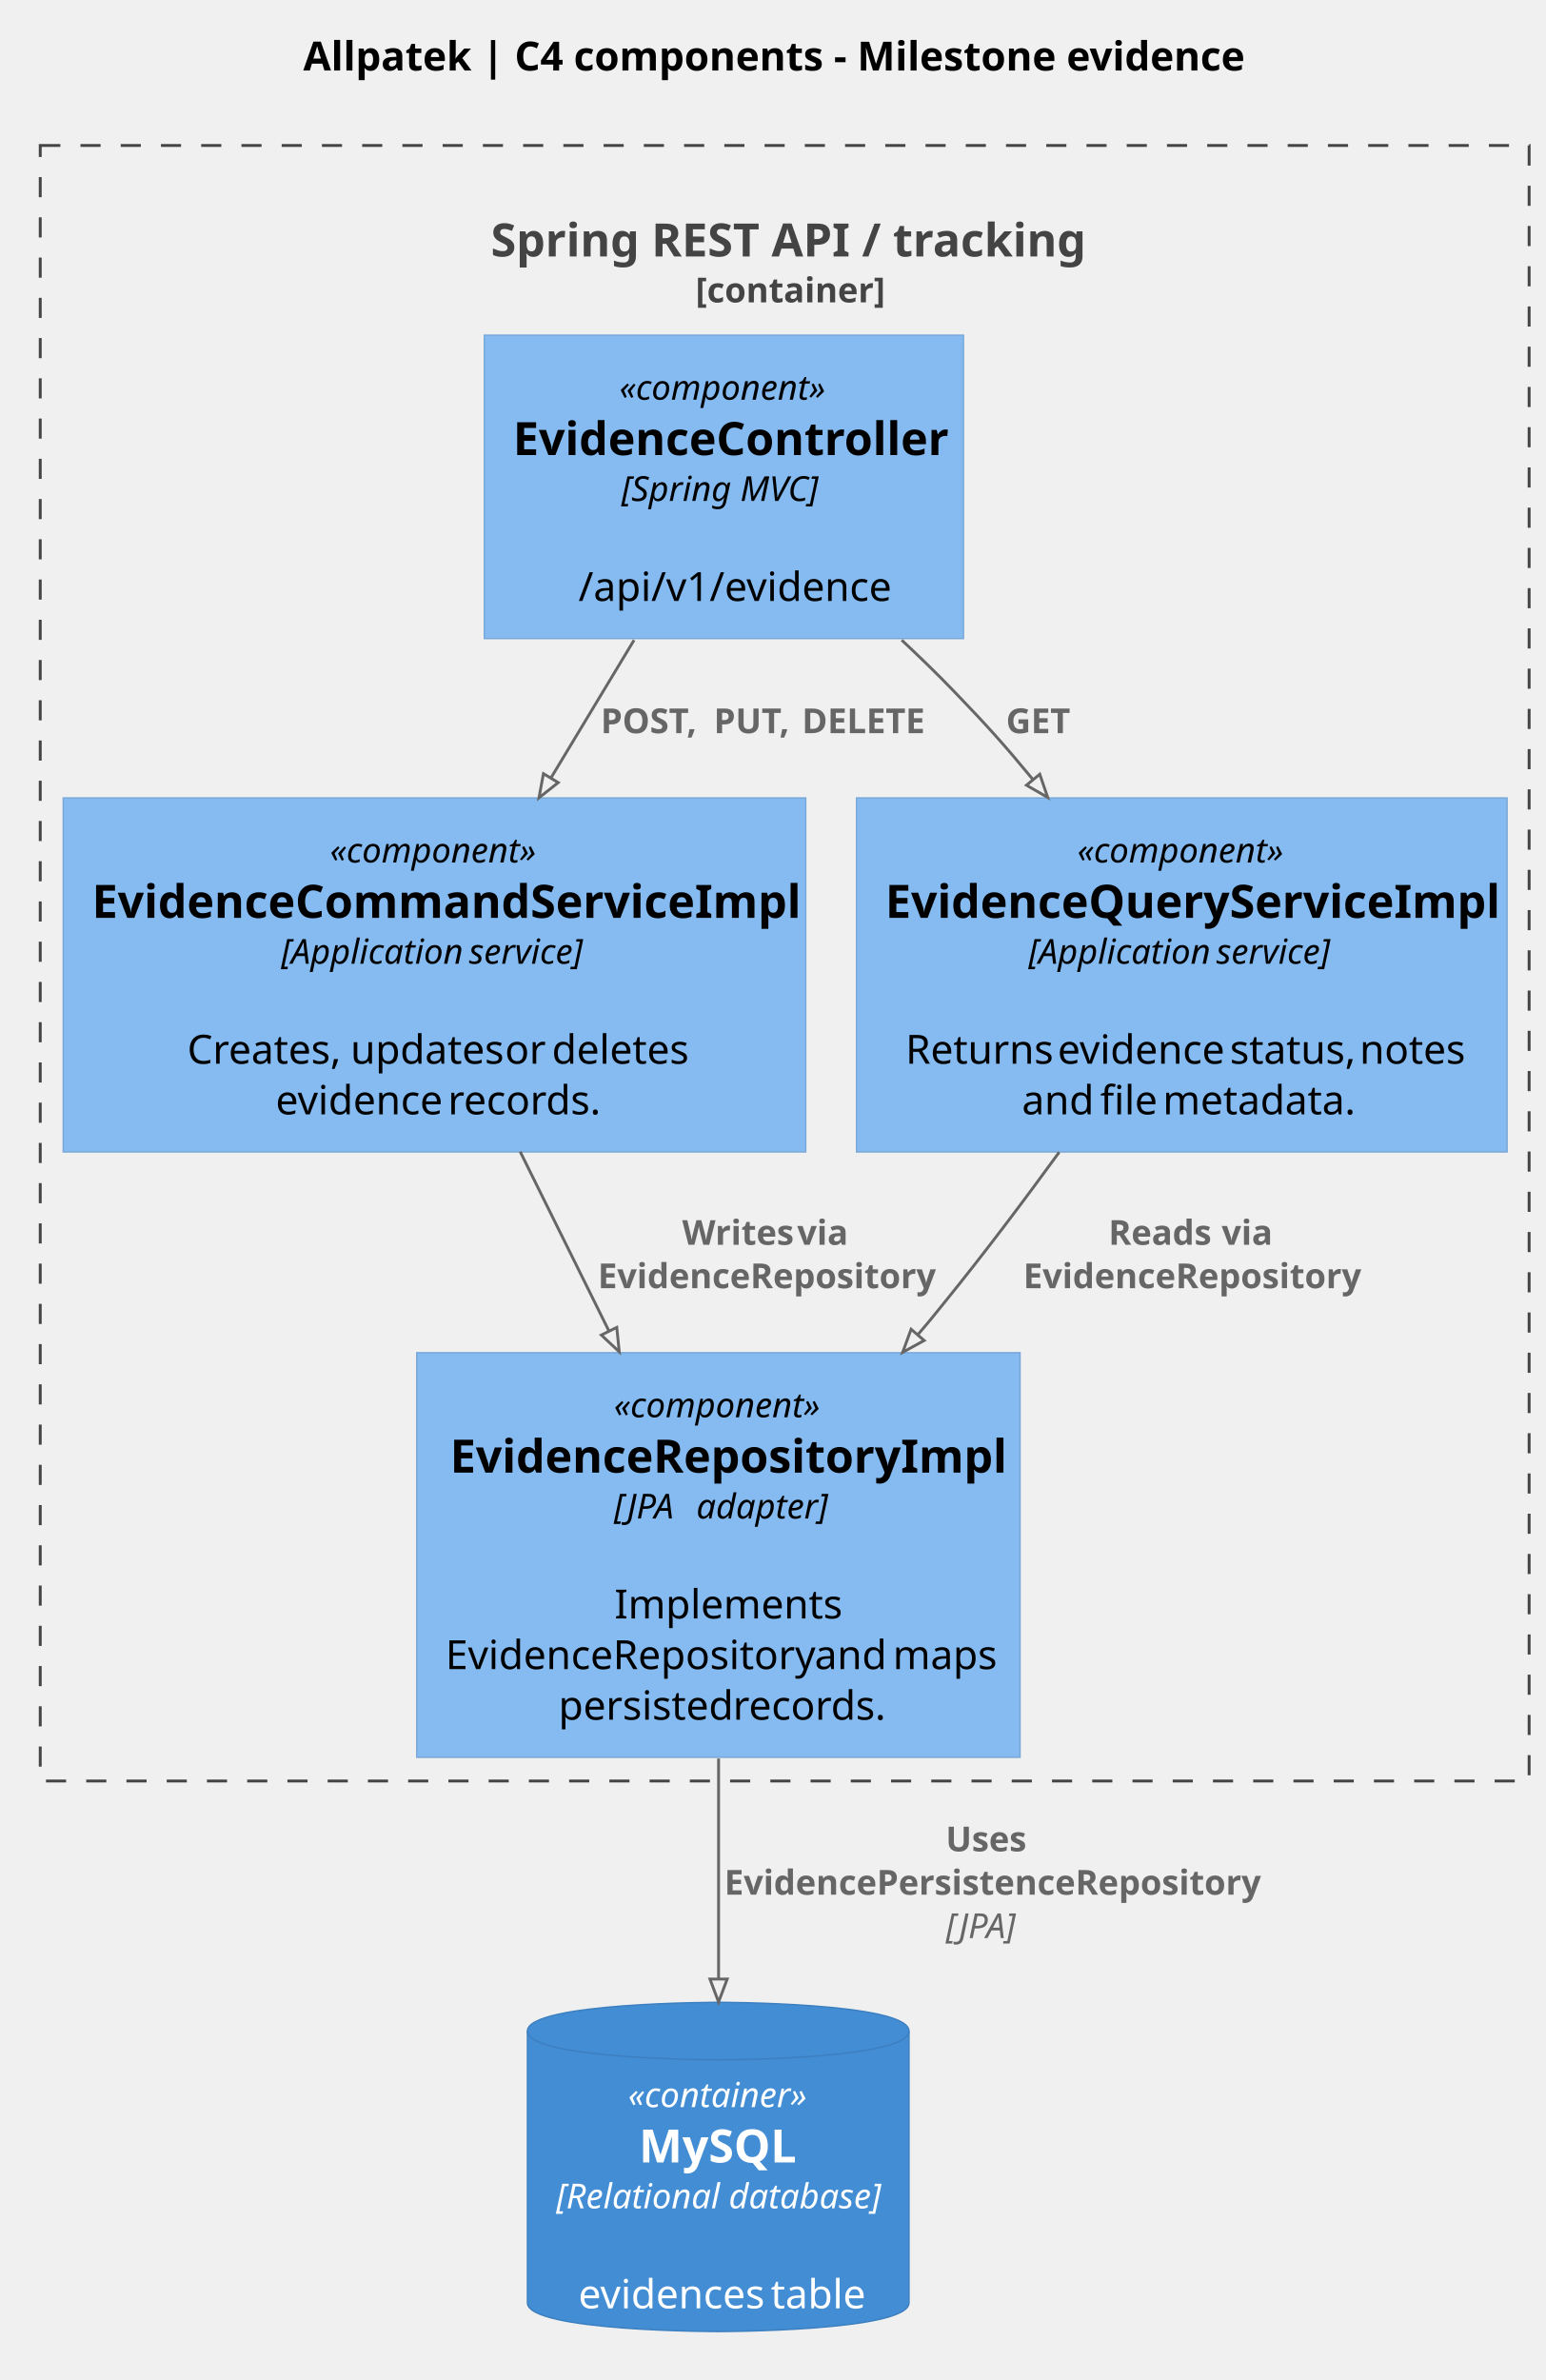
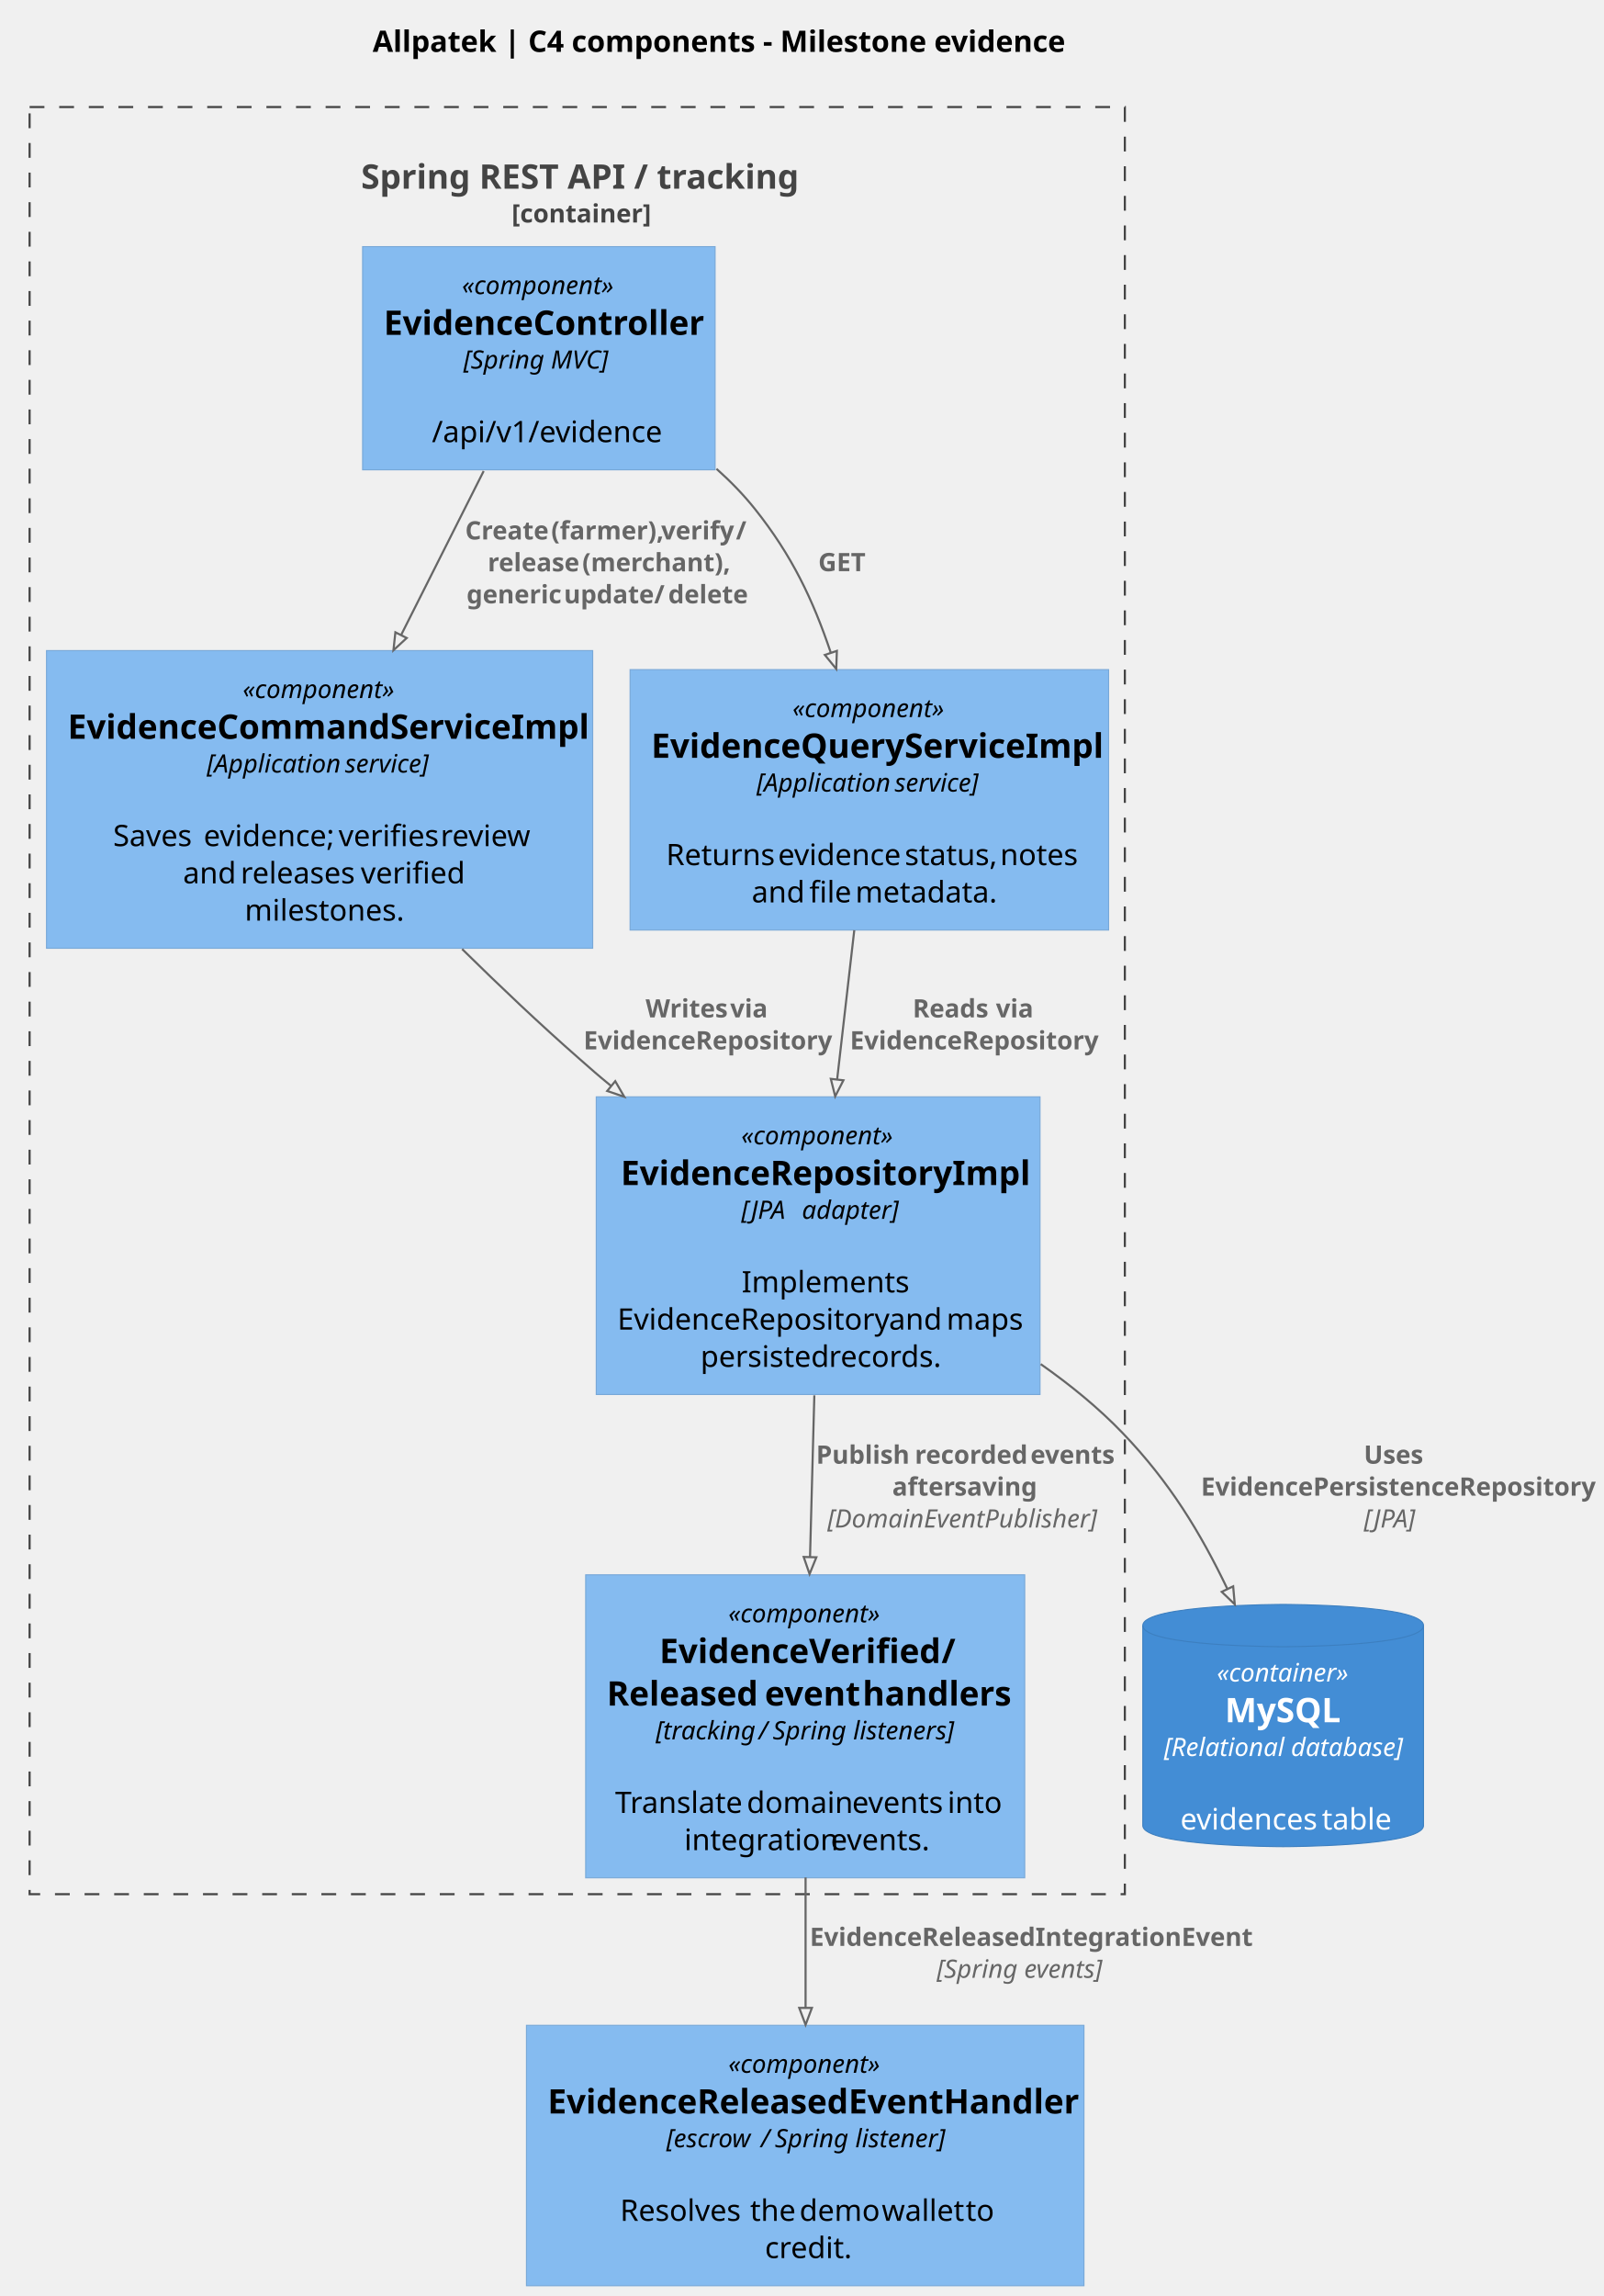
- <svg xmlns="http://www.w3.org/2000/svg" contentStyleType="text/css" data-diagram-type="DESCRIPTION" height="1035px" preserveAspectRatio="none" style="width:672px;height:1035px;background:#FFFFFF;" version="1.1" viewBox="0 0 672 1035" width="672.5px" zoomAndPan="magnify">
+ <svg xmlns="http://www.w3.org/2000/svg" contentStyleType="text/css" data-diagram-type="DESCRIPTION" height="1357.5px" preserveAspectRatio="none" style="width:948px;height:1357px;background:#FFFFFF;" version="1.1" viewBox="0 0 948 1357" width="948.75px" zoomAndPan="magnify">
  <defs />
  <g>
    <g class="title" data-source-line="9">
-       <text fill="#000000" font-family="sans-serif" font-size="17.5" font-weight="bold" lengthAdjust="spacing" textLength="389.99" x="131.88" y="30.666">Allpatek | C4 components - Milestone evidence</text>
+       <text fill="#000000" font-family="sans-serif" font-size="17.5" font-weight="bold" lengthAdjust="spacing" textLength="389.99" x="220.317" y="30.666">Allpatek | C4 components - Milestone evidence</text>
    </g>
    <g class="cluster" data-qualified-name="api" data-source-line="1666" id="ent0002">
-       <rect fill="none" height="711.25" style="stroke:#444444;stroke-width:1.25;stroke-dasharray:8.75,8.75;" width="647.5" x="17.5" y="63.262" />
+       <rect fill="none" height="1056.25" style="stroke:#444444;stroke-width:1.25;stroke-dasharray:8.75,8.75;" width="647.5" x="17.5" y="63.262" />
      <text fill="#444444" font-family="sans-serif" font-size="20" font-weight="bold" lengthAdjust="spacing" textLength="255.596" x="213.452" y="111.523">Spring REST API / tracking</text>
      <text fill="#444444" font-family="sans-serif" font-size="15" font-weight="bold" lengthAdjust="spacing" textLength="77.505" x="302.498" y="131.489">[container]</text>
    </g>
-     <g class="entity" data-qualified-name="db" data-source-line="75" id="ent0007">
-       <path d="M229.375,883.262 C229.375,870.762 312.341,870.762 312.341,870.762 C312.341,870.762 395.308,870.762 395.308,883.262 L395.308,1001.426 C395.308,1013.926 312.341,1013.926 312.341,1013.926 C312.341,1013.926 229.375,1013.926 229.375,1001.426 L229.375,883.262" fill="#438DD5" style="stroke:#3C7FC0;stroke-width:0.625;" />
-       <path d="M229.375,883.262 C229.375,895.762 312.341,895.762 312.341,895.762 C312.341,895.762 395.308,895.762 395.308,883.262" fill="none" style="stroke:#3C7FC0;stroke-width:0.625;" />
-       <text fill="#FFFFFF" font-family="sans-serif" font-size="15" font-style="italic" lengthAdjust="spacing" textLength="78.391" x="273.146" y="916.333">«container»</text>
-       <text fill="#FFFFFF" font-family="sans-serif" font-size="20" font-weight="bold" lengthAdjust="spacing" textLength="68.897" x="277.893" y="940.391">MySQL</text>
-       <text fill="#FFFFFF" font-family="sans-serif" font-size="15" font-style="italic" lengthAdjust="spacing" textLength="70.876" x="241.875" y="960.356">[Relational</text>
-       <text fill="#FFFFFF" font-family="sans-serif" font-size="15" font-style="italic" lengthAdjust="spacing" textLength="4.168" x="312.752" y="960.356"> </text>
-       <text fill="#FFFFFF" font-family="sans-serif" font-size="15" font-style="italic" lengthAdjust="spacing" textLength="65.889" x="316.919" y="960.356">database]</text>
-       <text fill="#FFFFFF" font-family="sans-serif" font-size="17.5" lengthAdjust="spacing" textLength="4.862" x="309.91" y="981.819"> </text>
-       <text fill="#FFFFFF" font-family="sans-serif" font-size="17.5" lengthAdjust="spacing" textLength="78.801" x="251.536" y="1003.831">evidences</text>
-       <text fill="#FFFFFF" font-family="sans-serif" font-size="17.5" lengthAdjust="spacing" textLength="4.862" x="330.337" y="1003.831"> </text>
-       <text fill="#FFFFFF" font-family="sans-serif" font-size="17.5" lengthAdjust="spacing" textLength="37.948" x="335.199" y="1003.831">table</text>
+     <g class="entity" data-qualified-name="db" data-source-line="75" id="ent0008">
+       <path d="M675.625,960.762 C675.625,948.262 758.591,948.262 758.591,948.262 C758.591,948.262 841.558,948.262 841.558,960.762 L841.558,1078.926 C841.558,1091.426 758.591,1091.426 758.591,1091.426 C758.591,1091.426 675.625,1091.426 675.625,1078.926 L675.625,960.762" fill="#438DD5" style="stroke:#3C7FC0;stroke-width:0.625;" />
+       <path d="M675.625,960.762 C675.625,973.262 758.591,973.262 758.591,973.262 C758.591,973.262 841.558,973.262 841.558,960.762" fill="none" style="stroke:#3C7FC0;stroke-width:0.625;" />
+       <text fill="#FFFFFF" font-family="sans-serif" font-size="15" font-style="italic" lengthAdjust="spacing" textLength="78.391" x="719.396" y="993.833">«container»</text>
+       <text fill="#FFFFFF" font-family="sans-serif" font-size="20" font-weight="bold" lengthAdjust="spacing" textLength="68.897" x="724.143" y="1017.891">MySQL</text>
+       <text fill="#FFFFFF" font-family="sans-serif" font-size="15" font-style="italic" lengthAdjust="spacing" textLength="70.876" x="688.125" y="1037.856">[Relational</text>
+       <text fill="#FFFFFF" font-family="sans-serif" font-size="15" font-style="italic" lengthAdjust="spacing" textLength="4.168" x="759.001" y="1037.856"> </text>
+       <text fill="#FFFFFF" font-family="sans-serif" font-size="15" font-style="italic" lengthAdjust="spacing" textLength="65.889" x="763.169" y="1037.856">database]</text>
+       <text fill="#FFFFFF" font-family="sans-serif" font-size="17.5" lengthAdjust="spacing" textLength="4.862" x="756.16" y="1059.319"> </text>
+       <text fill="#FFFFFF" font-family="sans-serif" font-size="17.5" lengthAdjust="spacing" textLength="78.801" x="697.786" y="1081.331">evidences</text>
+       <text fill="#FFFFFF" font-family="sans-serif" font-size="17.5" lengthAdjust="spacing" textLength="4.862" x="776.587" y="1081.331"> </text>
+       <text fill="#FFFFFF" font-family="sans-serif" font-size="17.5" lengthAdjust="spacing" textLength="37.948" x="781.449" y="1081.331">table</text>
+     </g>
+     <g class="entity" data-qualified-name="esc" data-source-line="78" id="ent0014">
+       <rect fill="#85BBF0" height="153.926" style="stroke:#78A8D8;stroke-width:0.625;" width="329.58" x="311.25" y="1197.012" />
+       <text fill="#000000" font-family="sans-serif" font-size="15" font-style="italic" lengthAdjust="spacing" textLength="90.901" x="430.59" y="1225.083">«component»</text>
+       <text fill="#000000" font-family="sans-serif" font-size="20" font-weight="bold" lengthAdjust="spacing" textLength="304.58" x="323.75" y="1249.141">EvidenceReleasedEventHandler</text>
+       <text fill="#000000" font-family="sans-serif" font-size="15" font-style="italic" lengthAdjust="spacing" textLength="51.68" x="393.925" y="1269.106">[escrow</text>
+       <text fill="#000000" font-family="sans-serif" font-size="15" font-style="italic" lengthAdjust="spacing" textLength="4.168" x="445.604" y="1269.106"> </text>
+       <text fill="#000000" font-family="sans-serif" font-size="15" font-style="italic" lengthAdjust="spacing" textLength="4.168" x="449.772" y="1269.106">/</text>
+       <text fill="#000000" font-family="sans-serif" font-size="15" font-style="italic" lengthAdjust="spacing" textLength="4.168" x="453.939" y="1269.106"> </text>
+       <text fill="#000000" font-family="sans-serif" font-size="15" font-style="italic" lengthAdjust="spacing" textLength="43.359" x="458.107" y="1269.106">Spring</text>
+       <text fill="#000000" font-family="sans-serif" font-size="15" font-style="italic" lengthAdjust="spacing" textLength="4.168" x="501.466" y="1269.106"> </text>
+       <text fill="#000000" font-family="sans-serif" font-size="15" font-style="italic" lengthAdjust="spacing" textLength="52.522" x="505.634" y="1269.106">listener]</text>
+       <text fill="#000000" font-family="sans-serif" font-size="17.5" lengthAdjust="spacing" textLength="4.862" x="473.609" y="1290.569"> </text>
+       <text fill="#000000" font-family="sans-serif" font-size="17.5" lengthAdjust="spacing" textLength="71.974" x="366.61" y="1312.581">Resolves</text>
+       <text fill="#000000" font-family="sans-serif" font-size="17.5" lengthAdjust="spacing" textLength="4.862" x="438.583" y="1312.581"> </text>
+       <text fill="#000000" font-family="sans-serif" font-size="17.5" lengthAdjust="spacing" textLength="24.327" x="443.445" y="1312.581">the</text>
+       <text fill="#000000" font-family="sans-serif" font-size="17.5" lengthAdjust="spacing" textLength="4.862" x="467.773" y="1312.581"> </text>
+       <text fill="#000000" font-family="sans-serif" font-size="17.5" lengthAdjust="spacing" textLength="43.776" x="472.635" y="1312.581">demo</text>
+       <text fill="#000000" font-family="sans-serif" font-size="17.5" lengthAdjust="spacing" textLength="4.862" x="516.41" y="1312.581"> </text>
+       <text fill="#000000" font-family="sans-serif" font-size="17.5" lengthAdjust="spacing" textLength="44.741" x="521.273" y="1312.581">wallet</text>
+       <text fill="#000000" font-family="sans-serif" font-size="17.5" lengthAdjust="spacing" textLength="4.862" x="566.014" y="1312.581"> </text>
+       <text fill="#000000" font-family="sans-serif" font-size="17.5" lengthAdjust="spacing" textLength="14.595" x="570.876" y="1312.581">to</text>
+       <text fill="#000000" font-family="sans-serif" font-size="17.5" lengthAdjust="spacing" textLength="47.655" x="452.212" y="1334.592">credit.</text>
    </g>
    <g class="entity" data-qualified-name="api.rest" data-source-line="78" id="ent0003">
-       <rect fill="#85BBF0" height="131.914" style="stroke:#78A8D8;stroke-width:0.625;" width="208.379" x="210.625" y="145.762" />
-       <text fill="#000000" font-family="sans-serif" font-size="15" font-style="italic" lengthAdjust="spacing" textLength="90.901" x="269.364" y="173.833">«component»</text>
-       <text fill="#000000" font-family="sans-serif" font-size="20" font-weight="bold" lengthAdjust="spacing" textLength="183.379" x="223.125" y="197.891">EvidenceController</text>
-       <text fill="#000000" font-family="sans-serif" font-size="15" font-style="italic" lengthAdjust="spacing" textLength="47.527" x="270.217" y="217.856">[Spring</text>
-       <text fill="#000000" font-family="sans-serif" font-size="15" font-style="italic" lengthAdjust="spacing" textLength="4.168" x="317.744" y="217.856"> </text>
-       <text fill="#000000" font-family="sans-serif" font-size="15" font-style="italic" lengthAdjust="spacing" textLength="37.5" x="321.912" y="217.856">MVC]</text>
-       <text fill="#000000" font-family="sans-serif" font-size="17.5" lengthAdjust="spacing" textLength="4.862" x="312.383" y="239.319"> </text>
-       <text fill="#000000" font-family="sans-serif" font-size="17.5" lengthAdjust="spacing" textLength="126.473" x="251.578" y="261.331">/api/v1/evidence</text>
+       <rect fill="#85BBF0" height="131.914" style="stroke:#78A8D8;stroke-width:0.625;" width="208.379" x="214.375" y="145.762" />
+       <text fill="#000000" font-family="sans-serif" font-size="15" font-style="italic" lengthAdjust="spacing" textLength="90.901" x="273.114" y="173.833">«component»</text>
+       <text fill="#000000" font-family="sans-serif" font-size="20" font-weight="bold" lengthAdjust="spacing" textLength="183.379" x="226.875" y="197.891">EvidenceController</text>
+       <text fill="#000000" font-family="sans-serif" font-size="15" font-style="italic" lengthAdjust="spacing" textLength="47.527" x="273.967" y="217.856">[Spring</text>
+       <text fill="#000000" font-family="sans-serif" font-size="15" font-style="italic" lengthAdjust="spacing" textLength="4.168" x="321.494" y="217.856"> </text>
+       <text fill="#000000" font-family="sans-serif" font-size="15" font-style="italic" lengthAdjust="spacing" textLength="37.5" x="325.662" y="217.856">MVC]</text>
+       <text fill="#000000" font-family="sans-serif" font-size="17.5" lengthAdjust="spacing" textLength="4.862" x="316.133" y="239.319"> </text>
+       <text fill="#000000" font-family="sans-serif" font-size="17.5" lengthAdjust="spacing" textLength="126.473" x="255.328" y="261.331">/api/v1/evidence</text>
    </g>
    <g class="entity" data-qualified-name="api.cmd" data-source-line="78" id="ent0004">
-       <rect fill="#85BBF0" height="153.926" style="stroke:#78A8D8;stroke-width:0.625;" width="322.891" x="27.5" y="347.012" />
-       <text fill="#000000" font-family="sans-serif" font-size="15" font-style="italic" lengthAdjust="spacing" textLength="90.901" x="143.495" y="375.083">«component»</text>
-       <text fill="#000000" font-family="sans-serif" font-size="20" font-weight="bold" lengthAdjust="spacing" textLength="297.891" x="40" y="399.141">EvidenceCommandServiceImpl</text>
-       <text fill="#000000" font-family="sans-serif" font-size="15" font-style="italic" lengthAdjust="spacing" textLength="77.549" x="122.247" y="419.106">[Application</text>
-       <text fill="#000000" font-family="sans-serif" font-size="15" font-style="italic" lengthAdjust="spacing" textLength="4.168" x="199.796" y="419.106"> </text>
-       <text fill="#000000" font-family="sans-serif" font-size="15" font-style="italic" lengthAdjust="spacing" textLength="51.68" x="203.964" y="419.106">service]</text>
-       <text fill="#000000" font-family="sans-serif" font-size="17.5" lengthAdjust="spacing" textLength="4.862" x="186.514" y="440.569"> </text>
-       <text fill="#000000" font-family="sans-serif" font-size="17.5" lengthAdjust="spacing" textLength="66.138" x="81.45" y="462.581">Creates,</text>
-       <text fill="#000000" font-family="sans-serif" font-size="17.5" lengthAdjust="spacing" textLength="4.862" x="147.588" y="462.581"> </text>
-       <text fill="#000000" font-family="sans-serif" font-size="17.5" lengthAdjust="spacing" textLength="62.275" x="152.45" y="462.581">updates</text>
-       <text fill="#000000" font-family="sans-serif" font-size="17.5" lengthAdjust="spacing" textLength="4.862" x="214.725" y="462.581"> </text>
-       <text fill="#000000" font-family="sans-serif" font-size="17.5" lengthAdjust="spacing" textLength="15.56" x="219.587" y="462.581">or</text>
-       <text fill="#000000" font-family="sans-serif" font-size="17.5" lengthAdjust="spacing" textLength="4.862" x="235.148" y="462.581"> </text>
-       <text fill="#000000" font-family="sans-serif" font-size="17.5" lengthAdjust="spacing" textLength="56.431" x="240.01" y="462.581">deletes</text>
-       <text fill="#000000" font-family="sans-serif" font-size="17.5" lengthAdjust="spacing" textLength="70.051" x="119.881" y="484.592">evidence</text>
-       <text fill="#000000" font-family="sans-serif" font-size="17.5" lengthAdjust="spacing" textLength="4.862" x="189.932" y="484.592"> </text>
-       <text fill="#000000" font-family="sans-serif" font-size="17.5" lengthAdjust="spacing" textLength="63.215" x="194.794" y="484.592">records.</text>
+       <rect fill="#85BBF0" height="175.938" style="stroke:#78A8D8;stroke-width:0.625;" width="322.891" x="27.5" y="384.512" />
+       <text fill="#000000" font-family="sans-serif" font-size="15" font-style="italic" lengthAdjust="spacing" textLength="90.901" x="143.495" y="412.583">«component»</text>
+       <text fill="#000000" font-family="sans-serif" font-size="20" font-weight="bold" lengthAdjust="spacing" textLength="297.891" x="40" y="436.641">EvidenceCommandServiceImpl</text>
+       <text fill="#000000" font-family="sans-serif" font-size="15" font-style="italic" lengthAdjust="spacing" textLength="77.549" x="122.247" y="456.606">[Application</text>
+       <text fill="#000000" font-family="sans-serif" font-size="15" font-style="italic" lengthAdjust="spacing" textLength="4.168" x="199.796" y="456.606"> </text>
+       <text fill="#000000" font-family="sans-serif" font-size="15" font-style="italic" lengthAdjust="spacing" textLength="51.68" x="203.964" y="456.606">service]</text>
+       <text fill="#000000" font-family="sans-serif" font-size="17.5" lengthAdjust="spacing" textLength="4.862" x="186.514" y="478.069"> </text>
+       <text fill="#000000" font-family="sans-serif" font-size="17.5" lengthAdjust="spacing" textLength="48.638" x="66.877" y="500.081">Saves</text>
+       <text fill="#000000" font-family="sans-serif" font-size="17.5" lengthAdjust="spacing" textLength="4.862" x="115.514" y="500.081"> </text>
+       <text fill="#000000" font-family="sans-serif" font-size="17.5" lengthAdjust="spacing" textLength="74.913" x="120.377" y="500.081">evidence;</text>
+       <text fill="#000000" font-family="sans-serif" font-size="17.5" lengthAdjust="spacing" textLength="4.862" x="195.29" y="500.081"> </text>
+       <text fill="#000000" font-family="sans-serif" font-size="17.5" lengthAdjust="spacing" textLength="55.431" x="200.152" y="500.081">verifies</text>
+       <text fill="#000000" font-family="sans-serif" font-size="17.5" lengthAdjust="spacing" textLength="4.862" x="255.583" y="500.081"> </text>
+       <text fill="#000000" font-family="sans-serif" font-size="17.5" lengthAdjust="spacing" textLength="50.569" x="260.445" y="500.081">review</text>
+       <text fill="#000000" font-family="sans-serif" font-size="17.5" lengthAdjust="spacing" textLength="29.198" x="108.204" y="522.092">and</text>
+       <text fill="#000000" font-family="sans-serif" font-size="17.5" lengthAdjust="spacing" textLength="4.862" x="137.402" y="522.092"> </text>
+       <text fill="#000000" font-family="sans-serif" font-size="17.5" lengthAdjust="spacing" textLength="66.146" x="142.264" y="522.092">releases</text>
+       <text fill="#000000" font-family="sans-serif" font-size="17.5" lengthAdjust="spacing" textLength="4.862" x="208.411" y="522.092"> </text>
+       <text fill="#000000" font-family="sans-serif" font-size="17.5" lengthAdjust="spacing" textLength="56.414" x="213.273" y="522.092">verified</text>
+       <text fill="#000000" font-family="sans-serif" font-size="17.5" lengthAdjust="spacing" textLength="88.508" x="144.691" y="544.104">milestones.</text>
    </g>
    <g class="entity" data-qualified-name="api.query" data-source-line="78" id="ent0005">
-       <rect fill="#85BBF0" height="153.926" style="stroke:#78A8D8;stroke-width:0.625;" width="282.91" x="372.5" y="347.012" />
-       <text fill="#000000" font-family="sans-serif" font-size="15" font-style="italic" lengthAdjust="spacing" textLength="90.901" x="468.505" y="375.083">«component»</text>
-       <text fill="#000000" font-family="sans-serif" font-size="20" font-weight="bold" lengthAdjust="spacing" textLength="257.91" x="385" y="399.141">EvidenceQueryServiceImpl</text>
-       <text fill="#000000" font-family="sans-serif" font-size="15" font-style="italic" lengthAdjust="spacing" textLength="77.549" x="447.257" y="419.106">[Application</text>
-       <text fill="#000000" font-family="sans-serif" font-size="15" font-style="italic" lengthAdjust="spacing" textLength="4.168" x="524.806" y="419.106"> </text>
-       <text fill="#000000" font-family="sans-serif" font-size="15" font-style="italic" lengthAdjust="spacing" textLength="51.68" x="528.973" y="419.106">service]</text>
-       <text fill="#000000" font-family="sans-serif" font-size="17.5" lengthAdjust="spacing" textLength="4.862" x="511.524" y="440.569"> </text>
-       <text fill="#000000" font-family="sans-serif" font-size="17.5" lengthAdjust="spacing" textLength="61.276" x="393.818" y="462.581">Returns</text>
-       <text fill="#000000" font-family="sans-serif" font-size="17.5" lengthAdjust="spacing" textLength="4.862" x="455.093" y="462.581"> </text>
-       <text fill="#000000" font-family="sans-serif" font-size="17.5" lengthAdjust="spacing" textLength="70.051" x="459.955" y="462.581">evidence</text>
-       <text fill="#000000" font-family="sans-serif" font-size="17.5" lengthAdjust="spacing" textLength="4.862" x="530.007" y="462.581"> </text>
-       <text fill="#000000" font-family="sans-serif" font-size="17.5" lengthAdjust="spacing" textLength="51.551" x="534.869" y="462.581">status,</text>
-       <text fill="#000000" font-family="sans-serif" font-size="17.5" lengthAdjust="spacing" textLength="4.862" x="586.42" y="462.581"> </text>
-       <text fill="#000000" font-family="sans-serif" font-size="17.5" lengthAdjust="spacing" textLength="42.81" x="591.282" y="462.581">notes</text>
-       <text fill="#000000" font-family="sans-serif" font-size="17.5" lengthAdjust="spacing" textLength="29.198" x="444.395" y="484.592">and</text>
-       <text fill="#000000" font-family="sans-serif" font-size="17.5" lengthAdjust="spacing" textLength="4.862" x="473.593" y="484.592"> </text>
-       <text fill="#000000" font-family="sans-serif" font-size="17.5" lengthAdjust="spacing" textLength="22.371" x="478.455" y="484.592">file</text>
-       <text fill="#000000" font-family="sans-serif" font-size="17.5" lengthAdjust="spacing" textLength="4.862" x="500.826" y="484.592"> </text>
-       <text fill="#000000" font-family="sans-serif" font-size="17.5" lengthAdjust="spacing" textLength="77.827" x="505.688" y="484.592">metadata.</text>
+       <rect fill="#85BBF0" height="153.926" style="stroke:#78A8D8;stroke-width:0.625;" width="282.91" x="372.5" y="395.762" />
+       <text fill="#000000" font-family="sans-serif" font-size="15" font-style="italic" lengthAdjust="spacing" textLength="90.901" x="468.505" y="423.833">«component»</text>
+       <text fill="#000000" font-family="sans-serif" font-size="20" font-weight="bold" lengthAdjust="spacing" textLength="257.91" x="385" y="447.891">EvidenceQueryServiceImpl</text>
+       <text fill="#000000" font-family="sans-serif" font-size="15" font-style="italic" lengthAdjust="spacing" textLength="77.549" x="447.257" y="467.856">[Application</text>
+       <text fill="#000000" font-family="sans-serif" font-size="15" font-style="italic" lengthAdjust="spacing" textLength="4.168" x="524.806" y="467.856"> </text>
+       <text fill="#000000" font-family="sans-serif" font-size="15" font-style="italic" lengthAdjust="spacing" textLength="51.68" x="528.973" y="467.856">service]</text>
+       <text fill="#000000" font-family="sans-serif" font-size="17.5" lengthAdjust="spacing" textLength="4.862" x="511.524" y="489.319"> </text>
+       <text fill="#000000" font-family="sans-serif" font-size="17.5" lengthAdjust="spacing" textLength="61.276" x="393.818" y="511.331">Returns</text>
+       <text fill="#000000" font-family="sans-serif" font-size="17.5" lengthAdjust="spacing" textLength="4.862" x="455.093" y="511.331"> </text>
+       <text fill="#000000" font-family="sans-serif" font-size="17.5" lengthAdjust="spacing" textLength="70.051" x="459.955" y="511.331">evidence</text>
+       <text fill="#000000" font-family="sans-serif" font-size="17.5" lengthAdjust="spacing" textLength="4.862" x="530.007" y="511.331"> </text>
+       <text fill="#000000" font-family="sans-serif" font-size="17.5" lengthAdjust="spacing" textLength="51.551" x="534.869" y="511.331">status,</text>
+       <text fill="#000000" font-family="sans-serif" font-size="17.5" lengthAdjust="spacing" textLength="4.862" x="586.42" y="511.331"> </text>
+       <text fill="#000000" font-family="sans-serif" font-size="17.5" lengthAdjust="spacing" textLength="42.81" x="591.282" y="511.331">notes</text>
+       <text fill="#000000" font-family="sans-serif" font-size="17.5" lengthAdjust="spacing" textLength="29.198" x="444.395" y="533.342">and</text>
+       <text fill="#000000" font-family="sans-serif" font-size="17.5" lengthAdjust="spacing" textLength="4.862" x="473.593" y="533.342"> </text>
+       <text fill="#000000" font-family="sans-serif" font-size="17.5" lengthAdjust="spacing" textLength="22.371" x="478.455" y="533.342">file</text>
+       <text fill="#000000" font-family="sans-serif" font-size="17.5" lengthAdjust="spacing" textLength="4.862" x="500.826" y="533.342"> </text>
+       <text fill="#000000" font-family="sans-serif" font-size="17.5" lengthAdjust="spacing" textLength="77.827" x="505.688" y="533.342">metadata.</text>
    </g>
    <g class="entity" data-qualified-name="api.repo" data-source-line="78" id="ent0006">
-       <rect fill="#85BBF0" height="175.938" style="stroke:#78A8D8;stroke-width:0.625;" width="262.352" x="181.25" y="588.262" />
-       <text fill="#000000" font-family="sans-serif" font-size="15" font-style="italic" lengthAdjust="spacing" textLength="90.901" x="266.976" y="616.333">«component»</text>
-       <text fill="#000000" font-family="sans-serif" font-size="20" font-weight="bold" lengthAdjust="spacing" textLength="233.398" x="195.727" y="640.391">EvidenceRepositoryImpl</text>
-       <text fill="#000000" font-family="sans-serif" font-size="15" font-style="italic" lengthAdjust="spacing" textLength="31.677" x="266.983" y="660.356">[JPA</text>
-       <text fill="#000000" font-family="sans-serif" font-size="15" font-style="italic" lengthAdjust="spacing" textLength="4.168" x="298.66" y="660.356"> </text>
-       <text fill="#000000" font-family="sans-serif" font-size="15" font-style="italic" lengthAdjust="spacing" textLength="55.041" x="302.828" y="660.356">adapter]</text>
-       <text fill="#000000" font-family="sans-serif" font-size="17.5" lengthAdjust="spacing" textLength="4.862" x="309.995" y="681.819"> </text>
-       <text fill="#000000" font-family="sans-serif" font-size="17.5" lengthAdjust="spacing" textLength="90.448" x="267.202" y="703.831">Implements</text>
-       <text fill="#000000" font-family="sans-serif" font-size="17.5" lengthAdjust="spacing" textLength="155.637" x="193.75" y="725.842">EvidenceRepository</text>
-       <text fill="#000000" font-family="sans-serif" font-size="17.5" lengthAdjust="spacing" textLength="4.862" x="349.387" y="725.842"> </text>
-       <text fill="#000000" font-family="sans-serif" font-size="17.5" lengthAdjust="spacing" textLength="29.198" x="354.249" y="725.842">and</text>
-       <text fill="#000000" font-family="sans-serif" font-size="17.5" lengthAdjust="spacing" textLength="4.862" x="383.447" y="725.842"> </text>
-       <text fill="#000000" font-family="sans-serif" font-size="17.5" lengthAdjust="spacing" textLength="42.793" x="388.309" y="725.842">maps</text>
-       <text fill="#000000" font-family="sans-serif" font-size="17.5" lengthAdjust="spacing" textLength="71.008" x="242.883" y="747.854">persisted</text>
-       <text fill="#000000" font-family="sans-serif" font-size="17.5" lengthAdjust="spacing" textLength="4.862" x="313.892" y="747.854"> </text>
-       <text fill="#000000" font-family="sans-serif" font-size="17.5" lengthAdjust="spacing" textLength="63.215" x="318.754" y="747.854">records.</text>
-     </g>
-     <g class="link" data-entity-1="ent0003" data-entity-2="ent0004" data-link-type="dependency" id="lnk8">
-       <polygon fill="none" points="234.389,346.948,242.764,340.321,236.341,336.448,234.389,346.948" style="stroke:#666666;stroke-width:1.25;" />
-       <path d="M275.746,278.362 C262.644,300.089 253.097,315.922 239.553,338.385" fill="none" style="stroke:#666666;stroke-width:1.25;" />
-       <text fill="#666666" font-family="sans-serif" font-size="15" font-weight="bold" lengthAdjust="spacing" textLength="45.007" x="261.25" y="318.833">POST,</text>
-       <text fill="#666666" font-family="sans-serif" font-size="15" font-weight="bold" lengthAdjust="spacing" textLength="4.168" x="306.257" y="318.833"> </text>
-       <text fill="#666666" font-family="sans-serif" font-size="15" font-weight="bold" lengthAdjust="spacing" textLength="34.167" x="310.425" y="318.833">PUT,</text>
-       <text fill="#666666" font-family="sans-serif" font-size="15" font-weight="bold" lengthAdjust="spacing" textLength="4.168" x="344.592" y="318.833"> </text>
-       <text fill="#666666" font-family="sans-serif" font-size="15" font-weight="bold" lengthAdjust="spacing" textLength="59.172" x="348.76" y="318.833">DELETE</text>
-     </g>
-     <g class="link" data-entity-1="ent0003" data-entity-2="ent0005" data-link-type="dependency" id="lnk9">
-       <polygon fill="none" points="455.648,346.794,452.178,336.693,446.392,341.465,455.648,346.794" style="stroke:#666666;stroke-width:1.25;" />
-       <path d="M392.142,278.361 C400.041,285.731 407.8,293.284 415,300.762 C428.788,315.082 436.381,323.431 449.285,339.079" fill="none" style="stroke:#666666;stroke-width:1.25;" />
-       <text fill="#666666" font-family="sans-serif" font-size="15" font-weight="bold" lengthAdjust="spacing" textLength="30.835" x="437.5" y="318.833">GET</text>
-     </g>
-     <g class="link" data-entity-1="ent0004" data-entity-2="ent0006" data-link-type="dependency" id="lnk10">
-       <polygon fill="none" points="269.302,587.867,268.226,577.242,261.505,580.569,269.302,587.867" style="stroke:#666666;stroke-width:1.25;" />
-       <path d="M226.215,500.823 C239.802,528.273 250.824,550.538 264.865,578.905" fill="none" style="stroke:#666666;stroke-width:1.25;" />
-       <text fill="#666666" font-family="sans-serif" font-size="15" font-weight="bold" lengthAdjust="spacing" textLength="45.842" x="296.676" y="541.333">Writes</text>
-       <text fill="#666666" font-family="sans-serif" font-size="15" font-weight="bold" lengthAdjust="spacing" textLength="4.168" x="342.518" y="541.333"> </text>
-       <text fill="#666666" font-family="sans-serif" font-size="15" font-weight="bold" lengthAdjust="spacing" textLength="20.852" x="346.686" y="541.333">via</text>
-       <text fill="#666666" font-family="sans-serif" font-size="15" font-weight="bold" lengthAdjust="spacing" textLength="144.214" x="260" y="560.2">EvidenceRepository</text>
-     </g>
-     <g class="link" data-entity-1="ent0005" data-entity-2="ent0006" data-link-type="dependency" id="lnk11">
-       <polygon fill="none" points="392.556,588.087,401.919,582.948,396.231,578.059,392.556,588.087" style="stroke:#666666;stroke-width:1.25;" />
-       <path d="M460.648,501.037 C445.163,522.321 427.916,545.242 411.25,565.762 C405.282,573.109 405.496,573.035 399.075,580.504" fill="none" style="stroke:#666666;stroke-width:1.25;" />
-       <text fill="#666666" font-family="sans-serif" font-size="15" font-weight="bold" lengthAdjust="spacing" textLength="45.022" x="482.086" y="541.333">Reads</text>
-       <text fill="#666666" font-family="sans-serif" font-size="15" font-weight="bold" lengthAdjust="spacing" textLength="4.168" x="527.108" y="541.333"> </text>
-       <text fill="#666666" font-family="sans-serif" font-size="15" font-weight="bold" lengthAdjust="spacing" textLength="20.852" x="531.276" y="541.333">via</text>
-       <text fill="#666666" font-family="sans-serif" font-size="15" font-weight="bold" lengthAdjust="spacing" textLength="144.214" x="445" y="560.2">EvidenceRepository</text>
-     </g>
-     <g class="link" data-entity-1="ent0006" data-entity-2="ent0007" data-link-type="dependency" id="lnk12">
-       <polygon fill="none" points="312.5,870.629,316.25,860.629,308.75,860.629,312.5,870.629" style="stroke:#666666;stroke-width:1.25;" />
-       <path d="M312.5,764.729 C312.5,799.09 312.5,828.054 312.5,860.629" fill="none" style="stroke:#666666;stroke-width:1.25;" />
-       <text fill="#666666" font-family="sans-serif" font-size="15" font-weight="bold" lengthAdjust="spacing" textLength="35.859" x="411.288" y="805.083">Uses</text>
-       <text fill="#666666" font-family="sans-serif" font-size="15" font-weight="bold" lengthAdjust="spacing" textLength="228.435" x="315" y="823.95">EvidencePersistenceRepository</text>
-       <text fill="#666666" font-family="sans-serif" font-size="15" font-style="italic" lengthAdjust="spacing" textLength="35.845" x="411.295" y="842.817">[JPA]</text>
+       <rect fill="#85BBF0" height="175.938" style="stroke:#78A8D8;stroke-width:0.625;" width="262.352" x="352.5" y="648.262" />
+       <text fill="#000000" font-family="sans-serif" font-size="15" font-style="italic" lengthAdjust="spacing" textLength="90.901" x="438.226" y="676.333">«component»</text>
+       <text fill="#000000" font-family="sans-serif" font-size="20" font-weight="bold" lengthAdjust="spacing" textLength="233.398" x="366.977" y="700.391">EvidenceRepositoryImpl</text>
+       <text fill="#000000" font-family="sans-serif" font-size="15" font-style="italic" lengthAdjust="spacing" textLength="31.677" x="438.233" y="720.356">[JPA</text>
+       <text fill="#000000" font-family="sans-serif" font-size="15" font-style="italic" lengthAdjust="spacing" textLength="4.168" x="469.91" y="720.356"> </text>
+       <text fill="#000000" font-family="sans-serif" font-size="15" font-style="italic" lengthAdjust="spacing" textLength="55.041" x="474.078" y="720.356">adapter]</text>
+       <text fill="#000000" font-family="sans-serif" font-size="17.5" lengthAdjust="spacing" textLength="4.862" x="481.245" y="741.819"> </text>
+       <text fill="#000000" font-family="sans-serif" font-size="17.5" lengthAdjust="spacing" textLength="90.448" x="438.452" y="763.831">Implements</text>
+       <text fill="#000000" font-family="sans-serif" font-size="17.5" lengthAdjust="spacing" textLength="155.637" x="365" y="785.842">EvidenceRepository</text>
+       <text fill="#000000" font-family="sans-serif" font-size="17.5" lengthAdjust="spacing" textLength="4.862" x="520.637" y="785.842"> </text>
+       <text fill="#000000" font-family="sans-serif" font-size="17.5" lengthAdjust="spacing" textLength="29.198" x="525.499" y="785.842">and</text>
+       <text fill="#000000" font-family="sans-serif" font-size="17.5" lengthAdjust="spacing" textLength="4.862" x="554.697" y="785.842"> </text>
+       <text fill="#000000" font-family="sans-serif" font-size="17.5" lengthAdjust="spacing" textLength="42.793" x="559.559" y="785.842">maps</text>
+       <text fill="#000000" font-family="sans-serif" font-size="17.5" lengthAdjust="spacing" textLength="71.008" x="414.133" y="807.854">persisted</text>
+       <text fill="#000000" font-family="sans-serif" font-size="17.5" lengthAdjust="spacing" textLength="4.862" x="485.142" y="807.854"> </text>
+       <text fill="#000000" font-family="sans-serif" font-size="17.5" lengthAdjust="spacing" textLength="63.215" x="490.004" y="807.854">records.</text>
+     </g>
+     <g class="entity" data-qualified-name="api.events" data-source-line="78" id="ent0007">
+       <rect fill="#85BBF0" height="179.082" style="stroke:#78A8D8;stroke-width:0.625;" width="259.551" x="346.25" y="930.762" />
+       <text fill="#000000" font-family="sans-serif" font-size="15" font-style="italic" lengthAdjust="spacing" textLength="90.901" x="430.575" y="958.833">«component»</text>
+       <text fill="#000000" font-family="sans-serif" font-size="20" font-weight="bold" lengthAdjust="spacing" textLength="161.182" x="389.878" y="982.891">EvidenceVerified</text>
+       <text fill="#000000" font-family="sans-serif" font-size="20" font-weight="bold" lengthAdjust="spacing" textLength="5.557" x="551.06" y="982.891"> </text>
+       <text fill="#000000" font-family="sans-serif" font-size="20" font-weight="bold" lengthAdjust="spacing" textLength="5.557" x="556.616" y="982.891">/</text>
+       <text fill="#000000" font-family="sans-serif" font-size="20" font-weight="bold" lengthAdjust="spacing" textLength="87.832" x="358.75" y="1008.047">Released</text>
+       <text fill="#000000" font-family="sans-serif" font-size="20" font-weight="bold" lengthAdjust="spacing" textLength="5.557" x="446.582" y="1008.047"> </text>
+       <text fill="#000000" font-family="sans-serif" font-size="20" font-weight="bold" lengthAdjust="spacing" textLength="52.246" x="452.139" y="1008.047">event</text>
+       <text fill="#000000" font-family="sans-serif" font-size="20" font-weight="bold" lengthAdjust="spacing" textLength="5.557" x="504.385" y="1008.047"> </text>
+       <text fill="#000000" font-family="sans-serif" font-size="20" font-weight="bold" lengthAdjust="spacing" textLength="83.359" x="509.941" y="1008.047">handlers</text>
+       <text fill="#000000" font-family="sans-serif" font-size="15" font-style="italic" lengthAdjust="spacing" textLength="56.69" x="387.655" y="1028.013">[tracking</text>
+       <text fill="#000000" font-family="sans-serif" font-size="15" font-style="italic" lengthAdjust="spacing" textLength="4.168" x="444.344" y="1028.013"> </text>
+       <text fill="#000000" font-family="sans-serif" font-size="15" font-style="italic" lengthAdjust="spacing" textLength="4.168" x="448.512" y="1028.013">/</text>
+       <text fill="#000000" font-family="sans-serif" font-size="15" font-style="italic" lengthAdjust="spacing" textLength="4.168" x="452.679" y="1028.013"> </text>
+       <text fill="#000000" font-family="sans-serif" font-size="15" font-style="italic" lengthAdjust="spacing" textLength="43.359" x="456.847" y="1028.013">Spring</text>
+       <text fill="#000000" font-family="sans-serif" font-size="15" font-style="italic" lengthAdjust="spacing" textLength="4.168" x="500.206" y="1028.013"> </text>
+       <text fill="#000000" font-family="sans-serif" font-size="15" font-style="italic" lengthAdjust="spacing" textLength="60.022" x="504.374" y="1028.013">listeners]</text>
+       <text fill="#000000" font-family="sans-serif" font-size="17.5" lengthAdjust="spacing" textLength="4.862" x="473.594" y="1049.475"> </text>
+       <text fill="#000000" font-family="sans-serif" font-size="17.5" lengthAdjust="spacing" textLength="72.948" x="363.673" y="1071.487">Translate</text>
+       <text fill="#000000" font-family="sans-serif" font-size="17.5" lengthAdjust="spacing" textLength="4.862" x="436.62" y="1071.487"> </text>
+       <text fill="#000000" font-family="sans-serif" font-size="17.5" lengthAdjust="spacing" textLength="57.396" x="441.483" y="1071.487">domain</text>
+       <text fill="#000000" font-family="sans-serif" font-size="17.5" lengthAdjust="spacing" textLength="4.862" x="498.879" y="1071.487"> </text>
+       <text fill="#000000" font-family="sans-serif" font-size="17.5" lengthAdjust="spacing" textLength="51.56" x="503.741" y="1071.487">events</text>
+       <text fill="#000000" font-family="sans-serif" font-size="17.5" lengthAdjust="spacing" textLength="4.862" x="555.301" y="1071.487"> </text>
+       <text fill="#000000" font-family="sans-serif" font-size="17.5" lengthAdjust="spacing" textLength="28.215" x="560.163" y="1071.487">into</text>
+       <text fill="#000000" font-family="sans-serif" font-size="17.5" lengthAdjust="spacing" textLength="81.724" x="404.522" y="1093.498">integration</text>
+       <text fill="#000000" font-family="sans-serif" font-size="17.5" lengthAdjust="spacing" textLength="4.862" x="486.245" y="1093.498"> </text>
+       <text fill="#000000" font-family="sans-serif" font-size="17.5" lengthAdjust="spacing" textLength="56.422" x="491.107" y="1093.498">events.</text>
+     </g>
+     <g class="link" data-entity-1="ent0003" data-entity-2="ent0004" data-link-type="dependency" id="lnk9">
+       <polygon fill="none" points="232.598,384.324,240.445,377.079,233.747,373.705,232.598,384.324" style="stroke:#666666;stroke-width:1.25;" />
+       <path d="M285.945,278.398 C269.774,310.508 254.543,340.75 237.096,375.392" fill="none" style="stroke:#666666;stroke-width:1.25;" />
+       <text fill="#666666" font-family="sans-serif" font-size="15" font-weight="bold" lengthAdjust="spacing" textLength="46.692" x="275" y="318.833">Create</text>
+       <text fill="#666666" font-family="sans-serif" font-size="15" font-weight="bold" lengthAdjust="spacing" textLength="4.168" x="321.692" y="318.833"> </text>
+       <text fill="#666666" font-family="sans-serif" font-size="15" font-weight="bold" lengthAdjust="spacing" textLength="60.85" x="325.859" y="318.833">(farmer),</text>
+       <text fill="#666666" font-family="sans-serif" font-size="15" font-weight="bold" lengthAdjust="spacing" textLength="4.168" x="386.709" y="318.833"> </text>
+       <text fill="#666666" font-family="sans-serif" font-size="15" font-weight="bold" lengthAdjust="spacing" textLength="40.027" x="390.877" y="318.833">verify</text>
+       <text fill="#666666" font-family="sans-serif" font-size="15" font-weight="bold" lengthAdjust="spacing" textLength="4.168" x="430.903" y="318.833"> </text>
+       <text fill="#666666" font-family="sans-serif" font-size="15" font-weight="bold" lengthAdjust="spacing" textLength="4.168" x="435.071" y="318.833">/</text>
+       <text fill="#666666" font-family="sans-serif" font-size="15" font-weight="bold" lengthAdjust="spacing" textLength="51.716" x="288.337" y="337.7">release</text>
+       <text fill="#666666" font-family="sans-serif" font-size="15" font-weight="bold" lengthAdjust="spacing" textLength="4.168" x="340.054" y="337.7"> </text>
+       <text fill="#666666" font-family="sans-serif" font-size="15" font-weight="bold" lengthAdjust="spacing" textLength="81.68" x="344.221" y="337.7">(merchant),</text>
+       <text fill="#666666" font-family="sans-serif" font-size="15" font-weight="bold" lengthAdjust="spacing" textLength="53.357" x="275.846" y="356.567">generic</text>
+       <text fill="#666666" font-family="sans-serif" font-size="15" font-weight="bold" lengthAdjust="spacing" textLength="4.168" x="329.203" y="356.567"> </text>
+       <text fill="#666666" font-family="sans-serif" font-size="15" font-weight="bold" lengthAdjust="spacing" textLength="49.167" x="333.37" y="356.567">update</text>
+       <text fill="#666666" font-family="sans-serif" font-size="15" font-weight="bold" lengthAdjust="spacing" textLength="4.168" x="382.538" y="356.567"> </text>
+       <text fill="#666666" font-family="sans-serif" font-size="15" font-weight="bold" lengthAdjust="spacing" textLength="4.168" x="386.705" y="356.567">/</text>
+       <text fill="#666666" font-family="sans-serif" font-size="15" font-weight="bold" lengthAdjust="spacing" textLength="4.168" x="390.873" y="356.567"> </text>
+       <text fill="#666666" font-family="sans-serif" font-size="15" font-weight="bold" lengthAdjust="spacing" textLength="43.352" x="395.04" y="356.567">delete</text>
+     </g>
+     <g class="link" data-entity-1="ent0003" data-entity-2="ent0005" data-link-type="dependency" id="lnk10">
+       <polygon fill="none" points="494.386,395.362,494.748,384.688,487.64,387.082,494.386,395.362" style="stroke:#666666;stroke-width:1.25;" />
+       <path d="M423.588,277.087 C431.841,284.456 439.556,292.365 446.25,300.762 C468.193,328.287 480.577,354.363 491.194,385.885" fill="none" style="stroke:#666666;stroke-width:1.25;" />
+       <text fill="#666666" font-family="sans-serif" font-size="15" font-weight="bold" lengthAdjust="spacing" textLength="30.835" x="483.75" y="337.583">GET</text>
+     </g>
+     <g class="link" data-entity-1="ent0004" data-entity-2="ent0006" data-link-type="dependency" id="lnk11">
+       <polygon fill="none" points="369.081,648.244,363.731,639.001,358.972,644.798,369.081,648.244" style="stroke:#666666;stroke-width:1.25;" />
+       <path d="M273.199,560.911 C295.257,582.631 319.351,605.496 342.5,625.762 C351.018,633.218 352.248,634.428 361.351,641.9" fill="none" style="stroke:#666666;stroke-width:1.25;" />
+       <text fill="#666666" font-family="sans-serif" font-size="15" font-weight="bold" lengthAdjust="spacing" textLength="45.842" x="381.676" y="601.333">Writes</text>
+       <text fill="#666666" font-family="sans-serif" font-size="15" font-weight="bold" lengthAdjust="spacing" textLength="4.168" x="427.518" y="601.333"> </text>
+       <text fill="#666666" font-family="sans-serif" font-size="15" font-weight="bold" lengthAdjust="spacing" textLength="20.852" x="431.686" y="601.333">via</text>
+       <text fill="#666666" font-family="sans-serif" font-size="15" font-weight="bold" lengthAdjust="spacing" textLength="144.214" x="345" y="620.2">EvidenceRepository</text>
+     </g>
+     <g class="link" data-entity-1="ent0005" data-entity-2="ent0006" data-link-type="dependency" id="lnk12">
+       <polygon fill="none" points="493.757,647.988,498.624,638.481,491.173,637.626,493.757,647.988" style="stroke:#666666;stroke-width:1.25;" />
+       <path d="M505.033,549.802 C501.503,580.535 498.549,606.266 494.898,638.053" fill="none" style="stroke:#666666;stroke-width:1.25;" />
+       <text fill="#666666" font-family="sans-serif" font-size="15" font-weight="bold" lengthAdjust="spacing" textLength="45.022" x="539.586" y="601.333">Reads</text>
+       <text fill="#666666" font-family="sans-serif" font-size="15" font-weight="bold" lengthAdjust="spacing" textLength="4.168" x="584.608" y="601.333"> </text>
+       <text fill="#666666" font-family="sans-serif" font-size="15" font-weight="bold" lengthAdjust="spacing" textLength="20.852" x="588.776" y="601.333">via</text>
+       <text fill="#666666" font-family="sans-serif" font-size="15" font-weight="bold" lengthAdjust="spacing" textLength="144.214" x="502.5" y="620.2">EvidenceRepository</text>
+     </g>
+     <g class="link" data-entity-1="ent0006" data-entity-2="ent0008" data-link-type="dependency" id="lnk13">
+       <polygon fill="none" points="729.98,948.203,729.036,937.564,722.274,940.808,729.98,948.203" style="stroke:#666666;stroke-width:1.25;" />
+       <path d="M615.253,806.223 C632.685,818.452 649.444,832.106 663.75,847.012 C691.607,876.038 709.643,905.806 725.655,939.186" fill="none" style="stroke:#666666;stroke-width:1.25;" />
+       <text fill="#666666" font-family="sans-serif" font-size="15" font-weight="bold" lengthAdjust="spacing" textLength="35.859" x="806.288" y="865.083">Uses</text>
+       <text fill="#666666" font-family="sans-serif" font-size="15" font-weight="bold" lengthAdjust="spacing" textLength="228.435" x="710" y="883.95">EvidencePersistenceRepository</text>
+       <text fill="#666666" font-family="sans-serif" font-size="15" font-style="italic" lengthAdjust="spacing" textLength="35.845" x="806.295" y="902.817">[JPA]</text>
+     </g>
+     <g class="link" data-entity-1="ent0006" data-entity-2="ent0007" data-link-type="dependency" id="lnk15">
+       <polygon fill="none" points="478.612,930.296,482.628,920.399,475.13,920.199,478.612,930.296" style="stroke:#666666;stroke-width:1.25;" />
+       <path d="M481.428,824.7 C480.534,858.256 479.778,886.6 478.879,920.299" fill="none" style="stroke:#666666;stroke-width:1.25;" />
+       <text fill="#666666" font-family="sans-serif" font-size="15" font-weight="bold" lengthAdjust="spacing" textLength="54.17" x="482.5" y="865.083">Publish</text>
+       <text fill="#666666" font-family="sans-serif" font-size="15" font-weight="bold" lengthAdjust="spacing" textLength="4.168" x="536.67" y="865.083"> </text>
+       <text fill="#666666" font-family="sans-serif" font-size="15" font-weight="bold" lengthAdjust="spacing" textLength="64.189" x="540.837" y="865.083">recorded</text>
+       <text fill="#666666" font-family="sans-serif" font-size="15" font-weight="bold" lengthAdjust="spacing" textLength="4.168" x="605.027" y="865.083"> </text>
+       <text fill="#666666" font-family="sans-serif" font-size="15" font-weight="bold" lengthAdjust="spacing" textLength="47.527" x="609.194" y="865.083">events</text>
+       <text fill="#666666" font-family="sans-serif" font-size="15" font-weight="bold" lengthAdjust="spacing" textLength="32.512" x="527.511" y="883.95">after</text>
+       <text fill="#666666" font-family="sans-serif" font-size="15" font-weight="bold" lengthAdjust="spacing" textLength="4.168" x="560.023" y="883.95"> </text>
+       <text fill="#666666" font-family="sans-serif" font-size="15" font-weight="bold" lengthAdjust="spacing" textLength="47.52" x="564.191" y="883.95">saving</text>
+       <text fill="#666666" font-family="sans-serif" font-size="15" font-style="italic" lengthAdjust="spacing" textLength="160.913" x="489.154" y="902.817">[DomainEventPublisher]</text>
+     </g>
+     <g class="link" data-entity-1="ent0007" data-entity-2="ent0014" data-link-type="dependency" id="lnk16">
+       <polygon fill="none" points="476.25,1196.72,480,1186.72,472.5,1186.72,476.25,1196.72" style="stroke:#666666;stroke-width:1.25;" />
+       <path d="M476.25,1109.615 C476.25,1138.035 476.25,1159.266 476.25,1186.72" fill="none" style="stroke:#666666;stroke-width:1.25;" />
+       <text fill="#666666" font-family="sans-serif" font-size="15" font-weight="bold" lengthAdjust="spacing" textLength="250.085" x="478.75" y="1150.083">EvidenceReleasedIntegrationEvent</text>
+       <text fill="#666666" font-family="sans-serif" font-size="15" font-style="italic" lengthAdjust="spacing" textLength="47.527" x="553.765" y="1168.95">[Spring</text>
+       <text fill="#666666" font-family="sans-serif" font-size="15" font-style="italic" lengthAdjust="spacing" textLength="4.168" x="601.292" y="1168.95"> </text>
+       <text fill="#666666" font-family="sans-serif" font-size="15" font-style="italic" lengthAdjust="spacing" textLength="48.362" x="605.459" y="1168.95">events]</text>
    </g>
  </g>
</svg>
